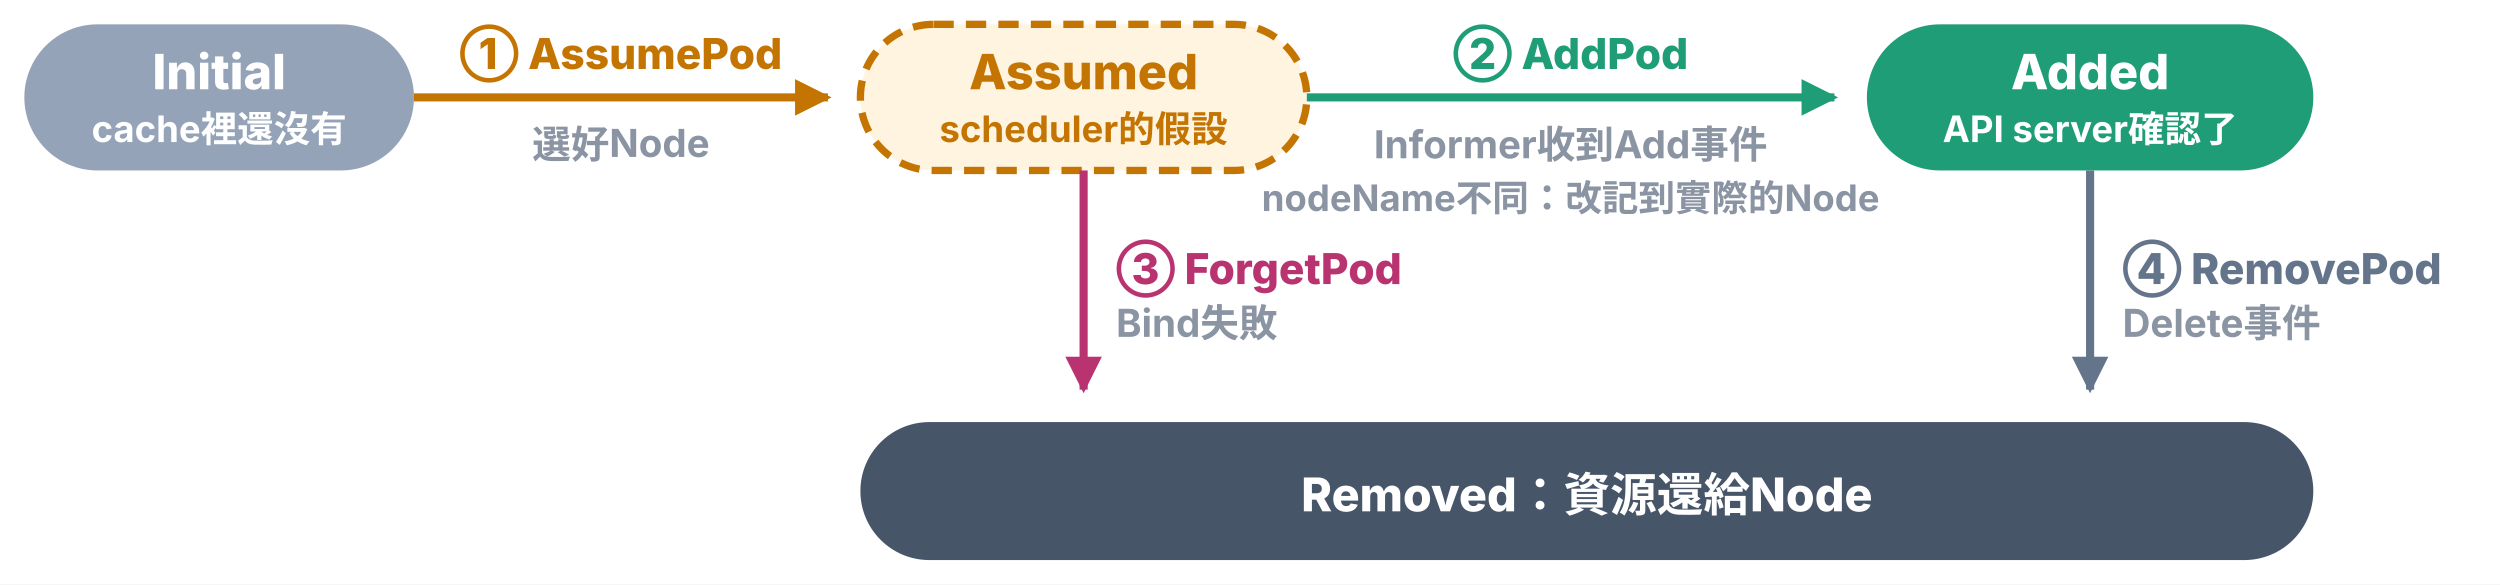
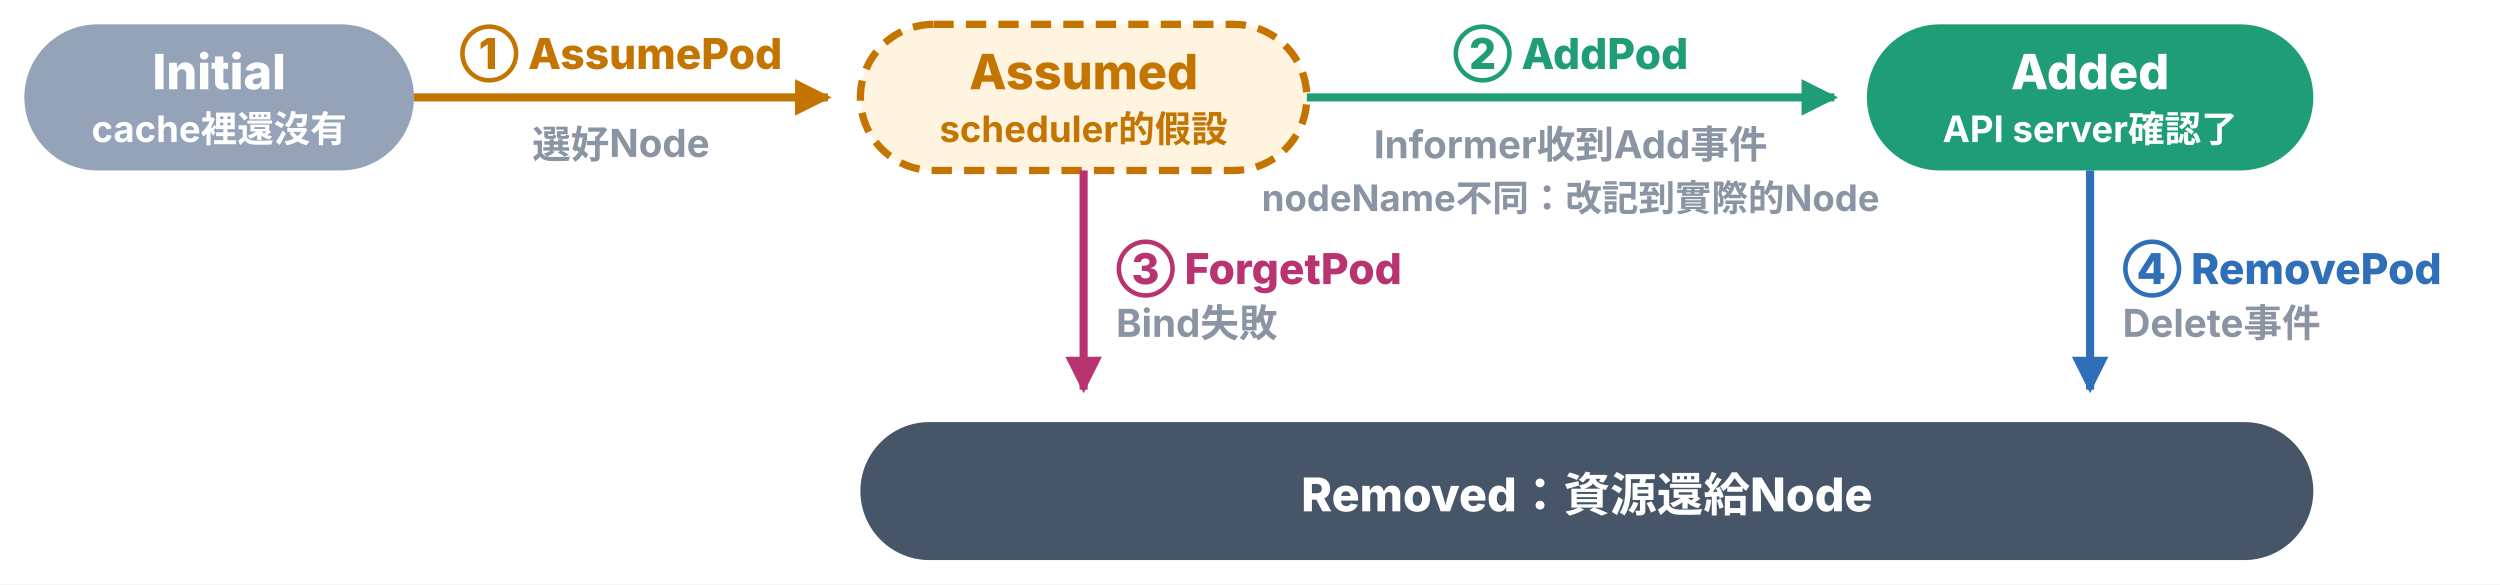
<svg xmlns="http://www.w3.org/2000/svg" viewBox="10 34 616 144" font-family="Inter, Helvetica Neue, Helvetica, Arial, sans-serif">
  <defs>
    <marker id="sm-0" viewBox="0 0 10 10" refX="9" refY="5" markerWidth="4.5" markerHeight="4.5" orient="auto">
      <path d="M0 0 L10 5 L0 10 z" fill="#c47400" />
    </marker>
    <marker id="sm-1" viewBox="0 0 10 10" refX="9" refY="5" markerWidth="4.5" markerHeight="4.5" orient="auto">
      <path d="M0 0 L10 5 L0 10 z" fill="#1f9d76" />
    </marker>
    <marker id="sm-2" viewBox="0 0 10 10" refX="9" refY="5" markerWidth="4.5" markerHeight="4.5" orient="auto">
      <path d="M0 0 L10 5 L0 10 z" fill="#b8336f" />
    </marker>
    <marker id="sm-3" viewBox="0 0 10 10" refX="9" refY="5" markerWidth="4.5" markerHeight="4.5" orient="auto">
-       <path d="M0 0 L10 5 L0 10 z" fill="#64748b" />
+       <path d="M0 0 L10 5 L0 10 z" fill="#2f6fb8" />
    </marker>
  </defs>
  <rect x="10" y="34" width="616" height="144" fill="#ffffff" />
  <rect x="16" y="40" width="96" height="36" rx="18" fill="#94a3b8" />
  <text x="64.0" y="56" font-size="12" font-weight="800" fill="#fff" text-anchor="middle">Initial</text>
  <text x="64.0" y="69" font-size="9" font-weight="700" fill="#fff" text-anchor="middle">cache裡還沒有</text>
  <rect x="222" y="40" width="110" height="36" rx="18" fill="#fff4e0" stroke="#c47400" stroke-width="1.8" stroke-dasharray="5 3" />
  <text x="277.0" y="56" font-size="12" font-weight="800" fill="#c47400" text-anchor="middle">Assumed</text>
  <text x="277.0" y="69" font-size="9" font-weight="700" fill="#c47400" text-anchor="middle">scheduler的假設</text>
  <rect x="470" y="40" width="110" height="36" rx="18" fill="#1f9d76" />
  <text x="525.0" y="56" font-size="12" font-weight="800" fill="#fff" text-anchor="middle">Added</text>
  <text x="525.0" y="69" font-size="9" font-weight="700" fill="#fff" text-anchor="middle">API server確認了</text>
  <rect x="222" y="138" width="358" height="34" rx="17" fill="#475569" />
  <text x="401" y="160" font-size="11.5" font-weight="800" fill="#fff" text-anchor="middle">Removed：資源還給Node</text>
  <path d="M112 58 L214 58" fill="none" stroke="#c47400" stroke-width="2" marker-end="url(#sm-0)" />
  <text x="163" y="51" font-size="10.5" font-weight="800" fill="#c47400" text-anchor="middle">① AssumePod</text>
  <text x="163" y="73" font-size="9.5" font-weight="700" fill="#8a94a3" text-anchor="middle">選好Node</text>
  <path d="M332 58 L462 58" fill="none" stroke="#1f9d76" stroke-width="2" marker-end="url(#sm-1)" />
  <text x="397" y="51" font-size="10.5" font-weight="800" fill="#1f9d76" text-anchor="middle">② AddPod</text>
  <text x="397" y="73" font-size="9.5" font-weight="700" fill="#8a94a3" text-anchor="middle">Informer收到Add事件</text>
  <text x="397" y="86" font-size="9" font-weight="700" fill="#8a94a3" text-anchor="middle">nodeName不同：改記到實際的Node</text>
  <path d="M277 76 L277 130" fill="none" stroke="#b8336f" stroke-width="2" marker-end="url(#sm-2)" />
  <text x="285" y="104" font-size="10.5" font-weight="800" fill="#b8336f" text-anchor="start">③ ForgetPod</text>
  <text x="285" y="117" font-size="9.5" font-weight="700" fill="#8a94a3" text-anchor="start">Bind失敗</text>
-   <path d="M525 76 L525 130" fill="none" stroke="#64748b" stroke-width="2" marker-end="url(#sm-3)" />
-   <text x="533" y="104" font-size="10.5" font-weight="800" fill="#64748b" text-anchor="start">④ RemovePod</text>
+   <path d="M525 76 L525 130" fill="none" stroke="#2f6fb8" stroke-width="2" marker-end="url(#sm-3)" />
+   <text x="533" y="104" font-size="10.5" font-weight="800" fill="#2f6fb8" text-anchor="start">④ RemovePod</text>
  <text x="533" y="117" font-size="9.5" font-weight="700" fill="#8a94a3" text-anchor="start">Delete事件</text>
</svg>
